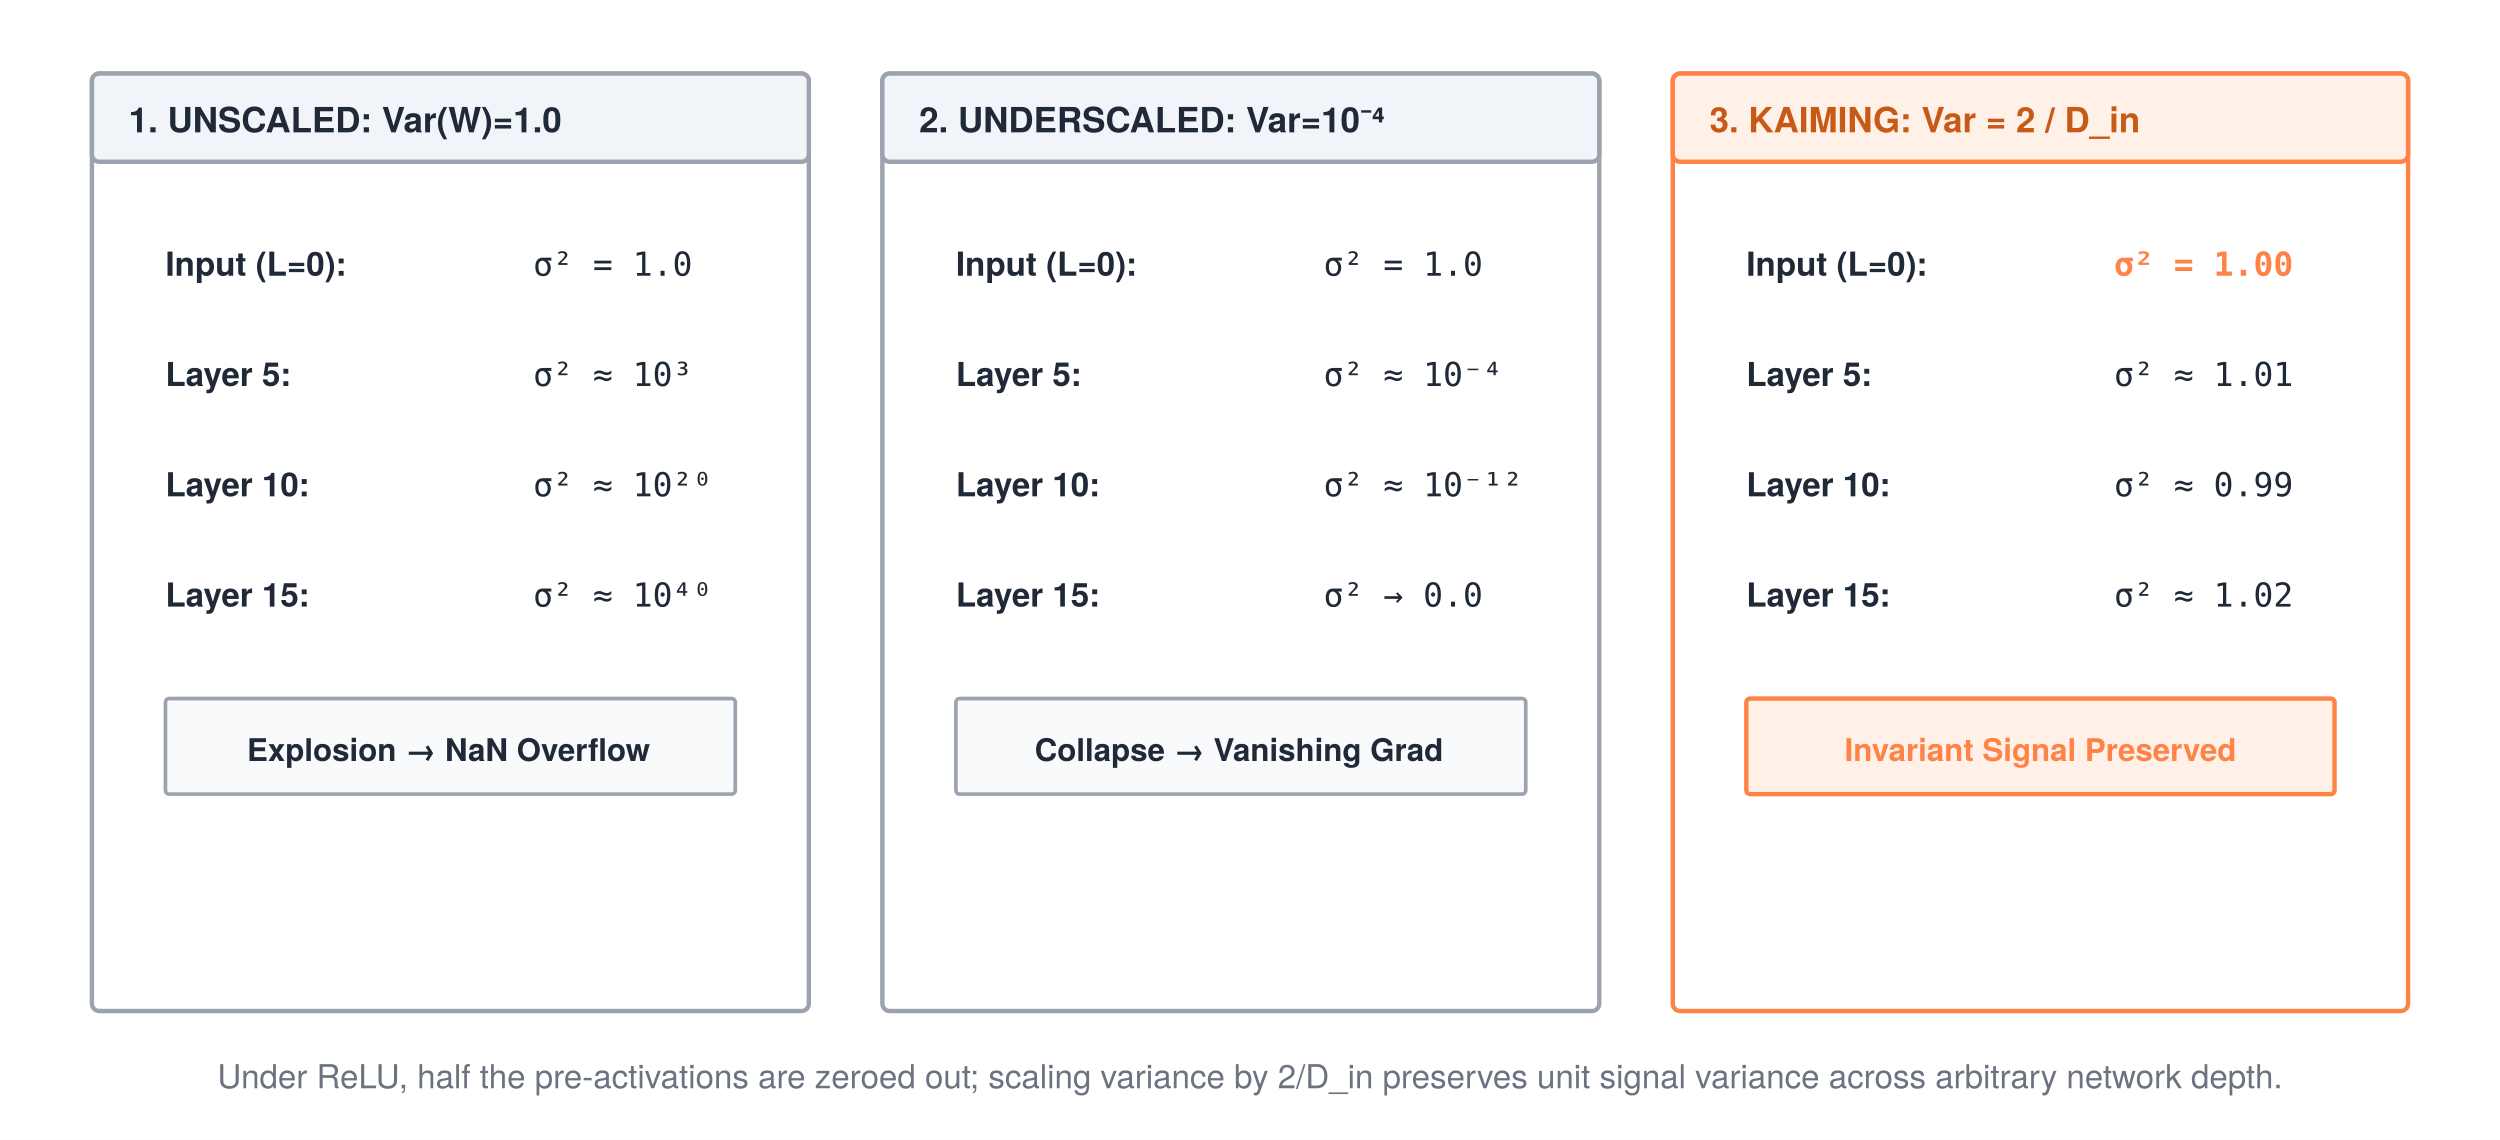
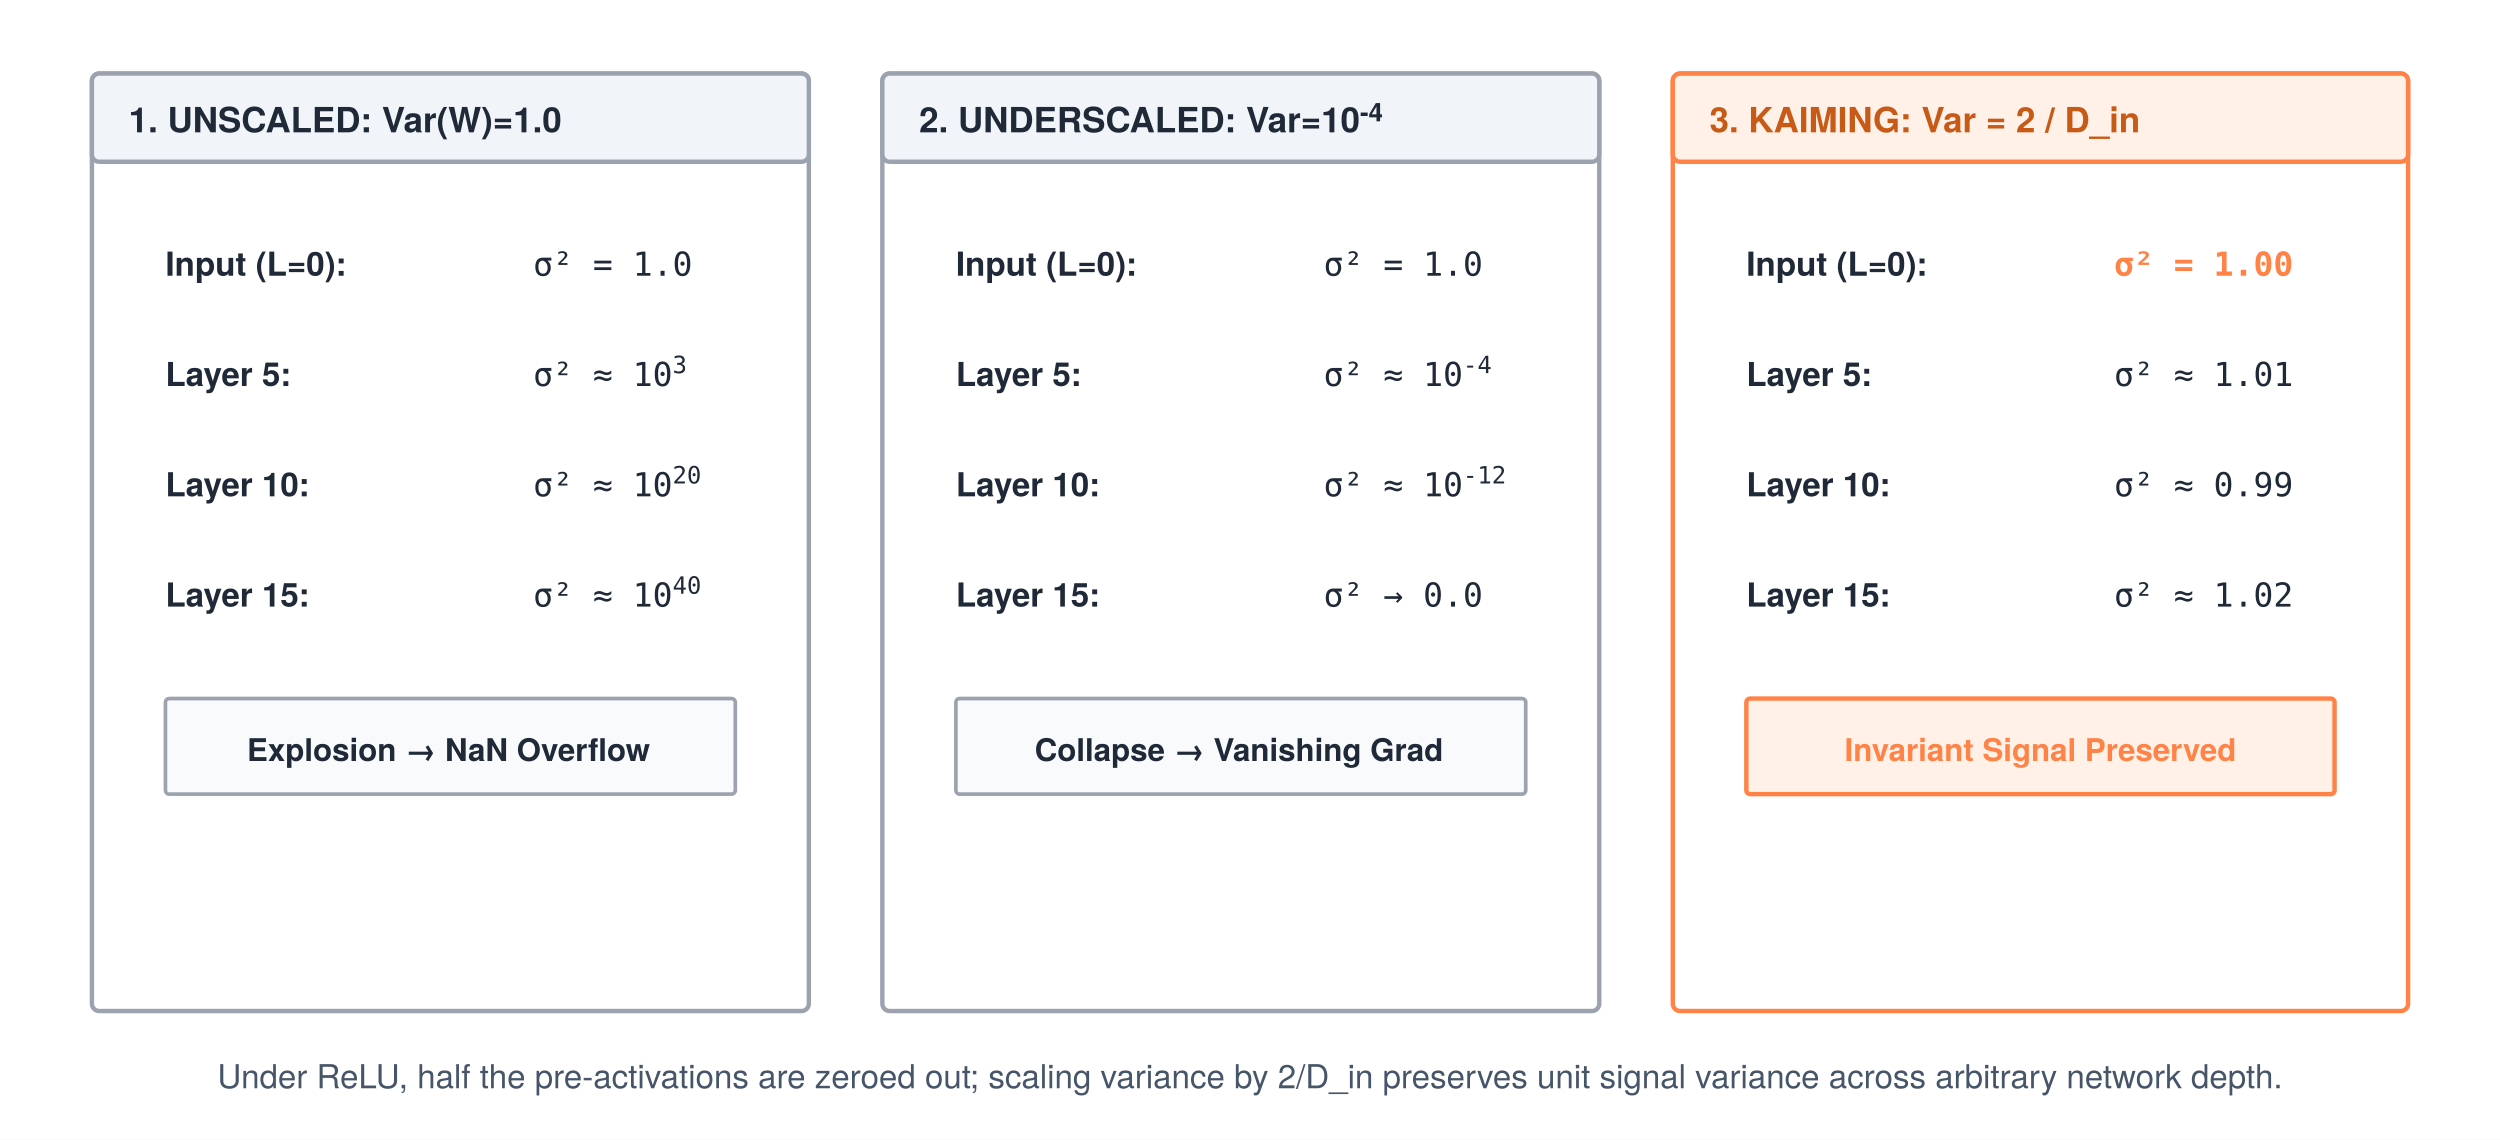
<svg xmlns="http://www.w3.org/2000/svg" width="680" height="310" viewBox="0 0 680 310" font-family="'TeX Gyre Heros', 'Helvetica Neue', Arial, sans-serif">
  <rect width="680" height="310" fill="#ffffff" />
  <defs>
    <marker id="arrow" markerWidth="8" markerHeight="6" refX="7" refY="3" orient="auto">
      <polygon points="0 0, 8 3, 0 6" fill="#1f2937" />
    </marker>
    <marker id="arrow-gray" markerWidth="8" markerHeight="6" refX="7" refY="3" orient="auto">
      <polygon points="0 0, 8 3, 0 6" fill="#9ca3af" />
    </marker>
    <marker id="arrow-orange" markerWidth="8" markerHeight="6" refX="7" refY="3" orient="auto">
      <polygon points="0 0, 8 3, 0 6" fill="#ff8246" />
    </marker>
  </defs>
  <rect x="25" y="20" width="195" height="255" rx="2" fill="#ffffff" stroke="#9ca3af" stroke-width="1.2" />
  <rect x="25" y="20" width="195" height="24" rx="2" fill="#f1f5f9" stroke="#9ca3af" stroke-width="1.2" />
  <text x="35" y="36" font-size="9.5" font-weight="700" fill="#1f2937">1. UNSCALED: Var(W)=1.0</text>
  <g transform="translate(35, 60)">
    <text x="10" y="15" font-size="9" font-weight="700" fill="#1f2937">Input (L=0):</text>
    <text x="110" y="15" font-size="9" font-family="monospace" fill="#1f2937">σ² = 1.0</text>
    <text x="10" y="45" font-size="9" font-weight="700" fill="#1f2937">Layer 5:</text>
-     <text x="110" y="45" font-size="9" font-family="monospace" fill="#1f2937">σ² ≈ 10³</text>
+     <text x="110" y="45" font-size="9" font-family="monospace" fill="#1f2937">σ² ≈ 10<tspan dy="-3.5" font-size="6.5">3</tspan>
+     </text>
    <text x="10" y="75" font-size="9" font-weight="700" fill="#1f2937">Layer 10:</text>
-     <text x="110" y="75" font-size="9" font-family="monospace" fill="#1f2937">σ² ≈ 10²⁰</text>
+     <text x="110" y="75" font-size="9" font-family="monospace" fill="#1f2937">σ² ≈ 10<tspan dy="-3.5" font-size="6.5">20</tspan>
+     </text>
    <text x="10" y="105" font-size="9" font-weight="700" fill="#1f2937">Layer 15:</text>
-     <text x="110" y="105" font-size="9" font-family="monospace" fill="#1f2937">σ² ≈ 10⁴⁰</text>
+     <text x="110" y="105" font-size="9" font-family="monospace" fill="#1f2937">σ² ≈ 10<tspan dy="-3.5" font-size="6.5">40</tspan>
+     </text>
    <rect x="10" y="130" width="155" height="26" rx="1" fill="#f8fafc" stroke="#9ca3af" stroke-width="1" />
    <text x="87" y="147" text-anchor="middle" font-size="8.5" font-weight="bold" fill="#1f2937">Explosion → NaN Overflow</text>
  </g>
  <rect x="240" y="20" width="195" height="255" rx="2" fill="#ffffff" stroke="#9ca3af" stroke-width="1.2" />
  <rect x="240" y="20" width="195" height="24" rx="2" fill="#f1f5f9" stroke="#9ca3af" stroke-width="1.2" />
-   <text x="250" y="36" font-size="9.5" font-weight="700" fill="#1f2937">2. UNDERSCALED: Var=10⁻⁴</text>
+   <text x="250" y="36" font-size="9.5" font-weight="700" fill="#1f2937">2. UNDERSCALED: Var=10<tspan dy="-3" font-size="7">-4</tspan>
+   </text>
  <g transform="translate(250, 60)">
    <text x="10" y="15" font-size="9" font-weight="700" fill="#1f2937">Input (L=0):</text>
    <text x="110" y="15" font-size="9" font-family="monospace" fill="#1f2937">σ² = 1.0</text>
    <text x="10" y="45" font-size="9" font-weight="700" fill="#1f2937">Layer 5:</text>
-     <text x="110" y="45" font-size="9" font-family="monospace" fill="#1f2937">σ² ≈ 10⁻⁴</text>
+     <text x="110" y="45" font-size="9" font-family="monospace" fill="#1f2937">σ² ≈ 10<tspan dy="-3.5" font-size="6.5">-4</tspan>
+     </text>
    <text x="10" y="75" font-size="9" font-weight="700" fill="#1f2937">Layer 10:</text>
-     <text x="110" y="75" font-size="9" font-family="monospace" fill="#1f2937">σ² ≈ 10⁻¹²</text>
+     <text x="110" y="75" font-size="9" font-family="monospace" fill="#1f2937">σ² ≈ 10<tspan dy="-3.5" font-size="6.5">-12</tspan>
+     </text>
    <text x="10" y="105" font-size="9" font-weight="700" fill="#1f2937">Layer 15:</text>
    <text x="110" y="105" font-size="9" font-family="monospace" fill="#1f2937">σ² → 0.0</text>
    <rect x="10" y="130" width="155" height="26" rx="1" fill="#f8fafc" stroke="#9ca3af" stroke-width="1" />
    <text x="87" y="147" text-anchor="middle" font-size="8.5" font-weight="bold" fill="#1f2937">Collapse → Vanishing Grad</text>
  </g>
  <rect x="455" y="20" width="200" height="255" rx="2" fill="#ffffff" stroke="#ff8246" stroke-width="1.2" />
  <rect x="455" y="20" width="200" height="24" rx="2" fill="#fff1e8" stroke="#ff8246" stroke-width="1.2" />
  <text x="465" y="36" font-size="9.5" font-weight="700" fill="#c85a17">3. KAIMING: Var = 2 / D_in</text>
  <g transform="translate(465, 60)">
    <text x="10" y="15" font-size="9" font-weight="700" fill="#1f2937">Input (L=0):</text>
    <text x="110" y="15" font-size="9" font-family="monospace" font-weight="bold" fill="#ff8246">σ² = 1.00</text>
    <text x="10" y="45" font-size="9" font-weight="700" fill="#1f2937">Layer 5:</text>
    <text x="110" y="45" font-size="9" font-family="monospace" fill="#1f2937">σ² ≈ 1.01</text>
    <text x="10" y="75" font-size="9" font-weight="700" fill="#1f2937">Layer 10:</text>
    <text x="110" y="75" font-size="9" font-family="monospace" fill="#1f2937">σ² ≈ 0.99</text>
    <text x="10" y="105" font-size="9" font-weight="700" fill="#1f2937">Layer 15:</text>
    <text x="110" y="105" font-size="9" font-family="monospace" fill="#1f2937">σ² ≈ 1.02</text>
    <rect x="10" y="130" width="160" height="26" rx="1" fill="#fff1e8" stroke="#ff8246" stroke-width="1.2" />
    <text x="90" y="147" text-anchor="middle" font-size="8.5" font-weight="bold" fill="#ff8246">Invariant Signal Preserved</text>
  </g>
-   <text x="340" y="296" text-anchor="middle" font-size="9" fill="#6b7280">Under ReLU, half the pre-activations are zeroed out; scaling variance by 2/D_in preserves unit signal variance across arbitrary network depth.</text>
+   <text x="340" y="296" text-anchor="middle" font-size="9" fill="#475569" font-weight="500">Under ReLU, half the pre-activations are zeroed out; scaling variance by 2/D_in preserves unit signal variance across arbitrary network depth.</text>
</svg>
